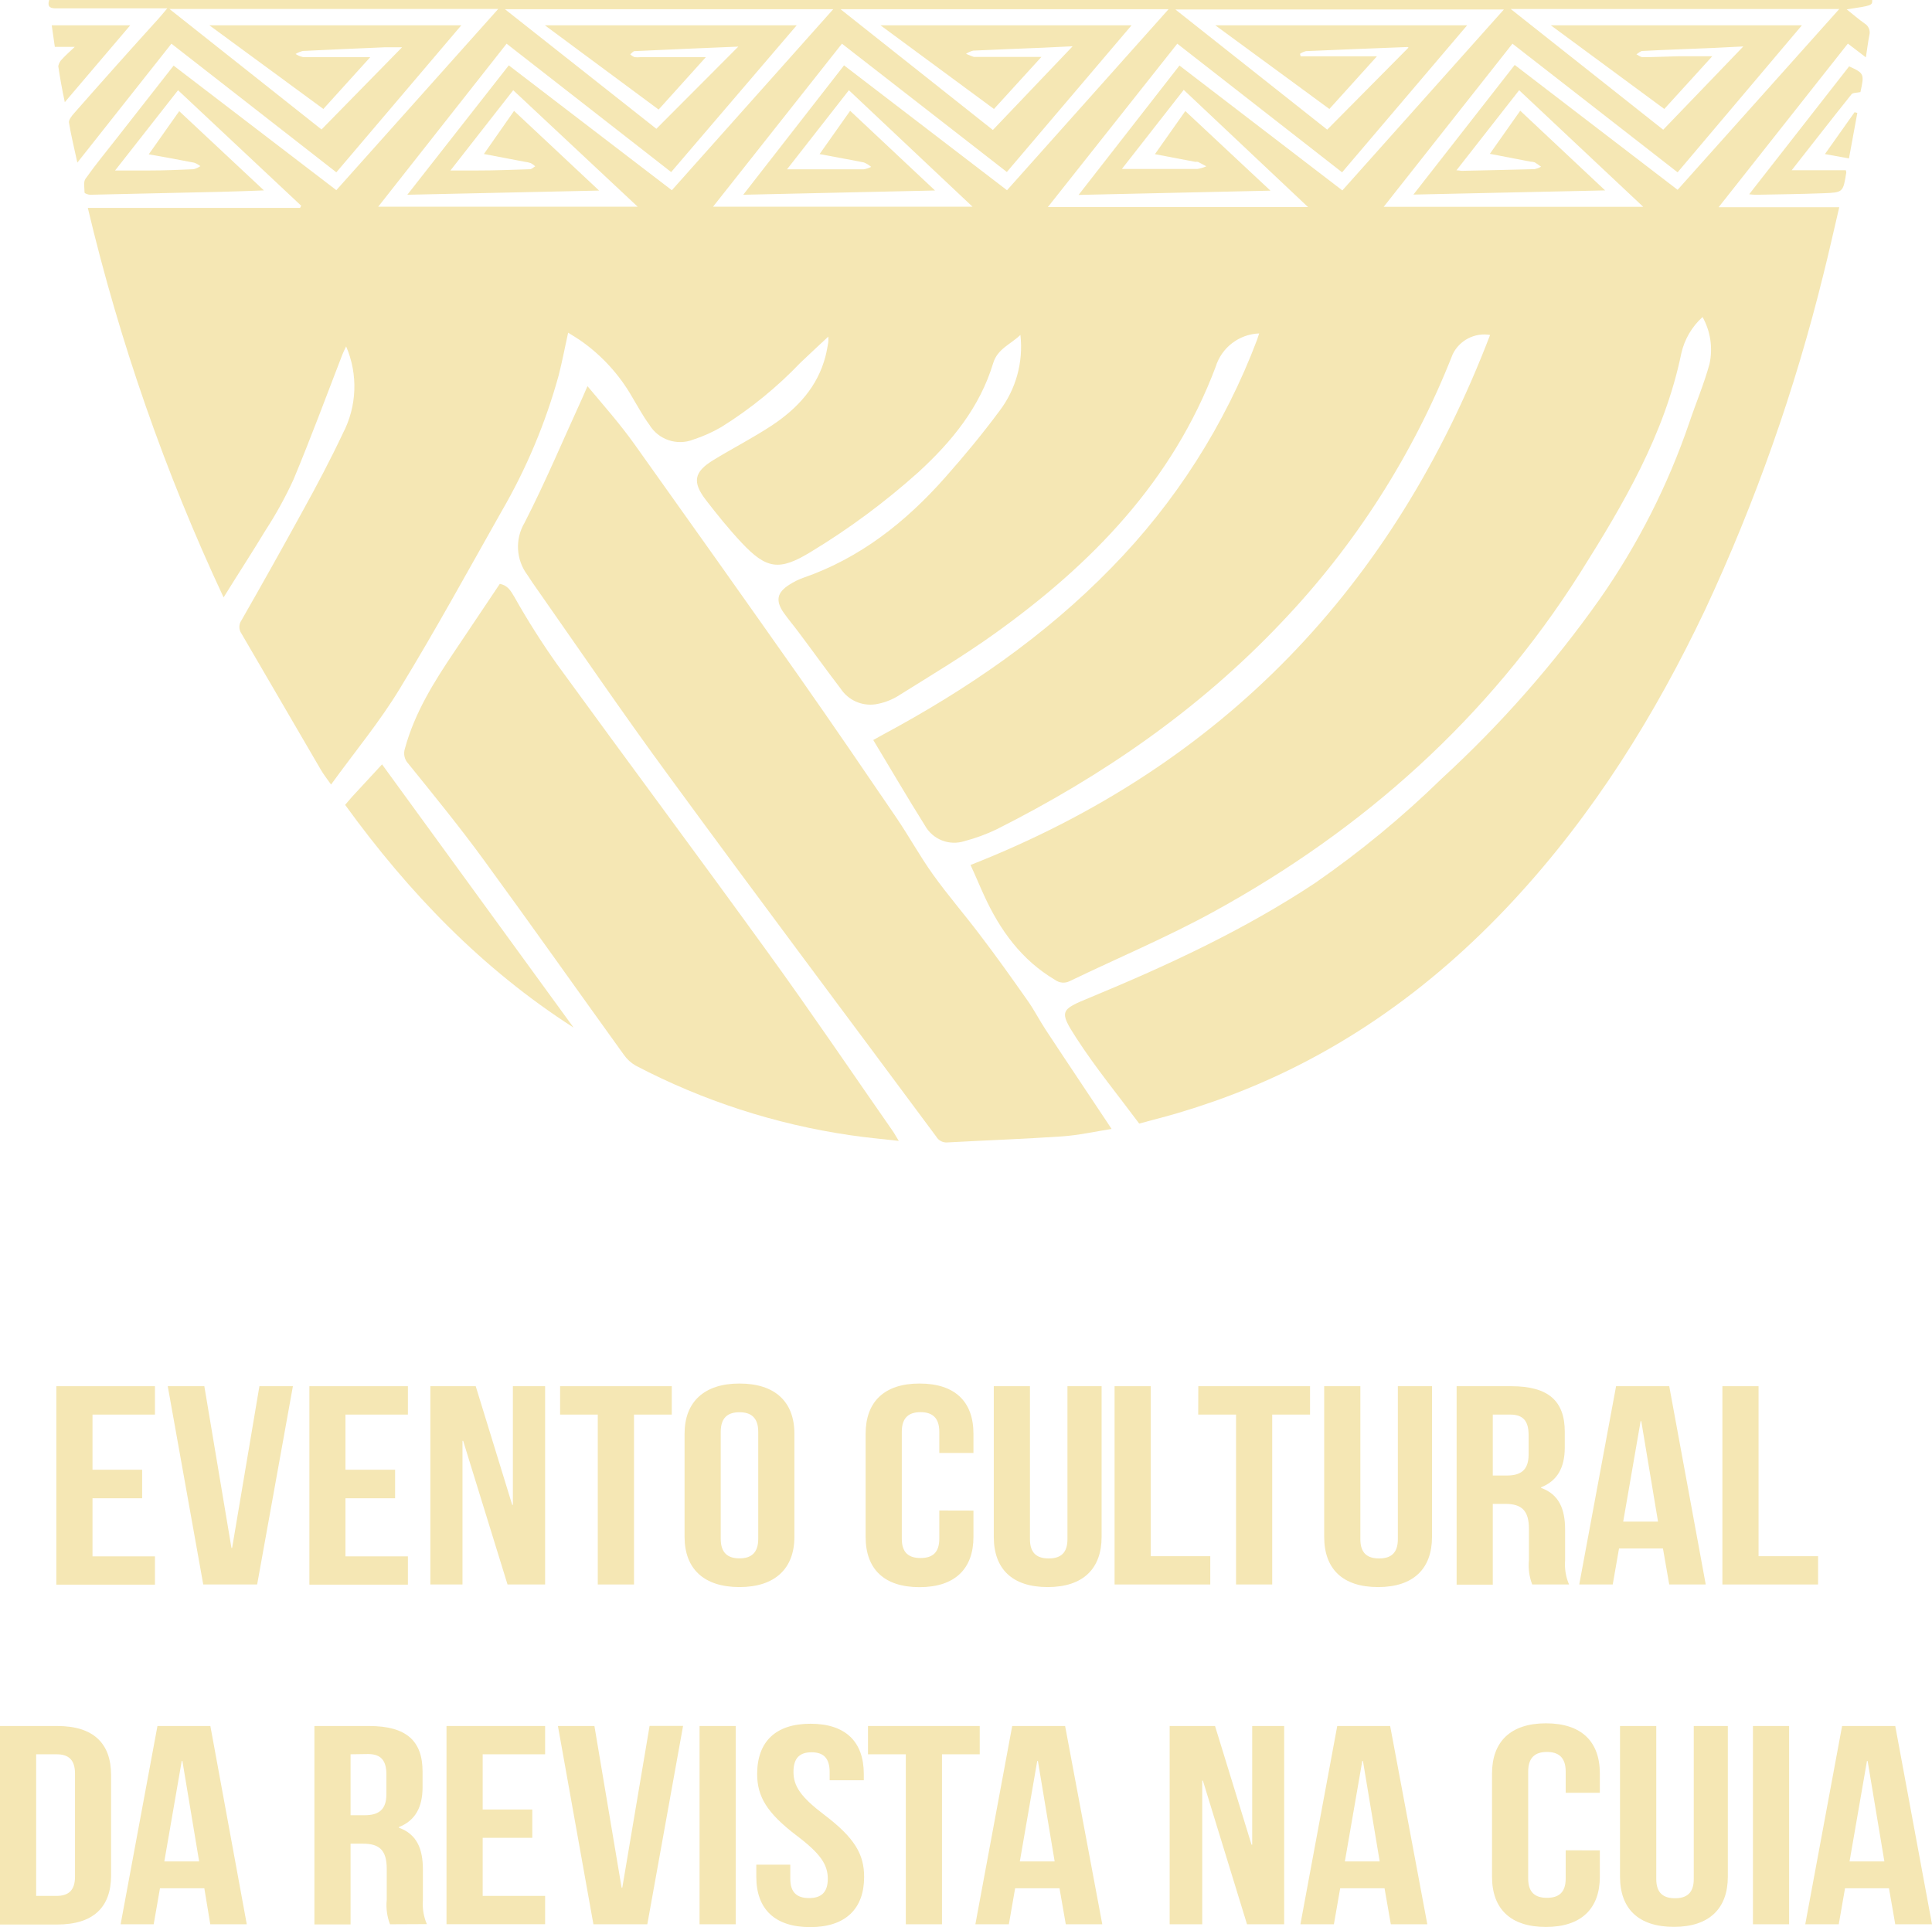
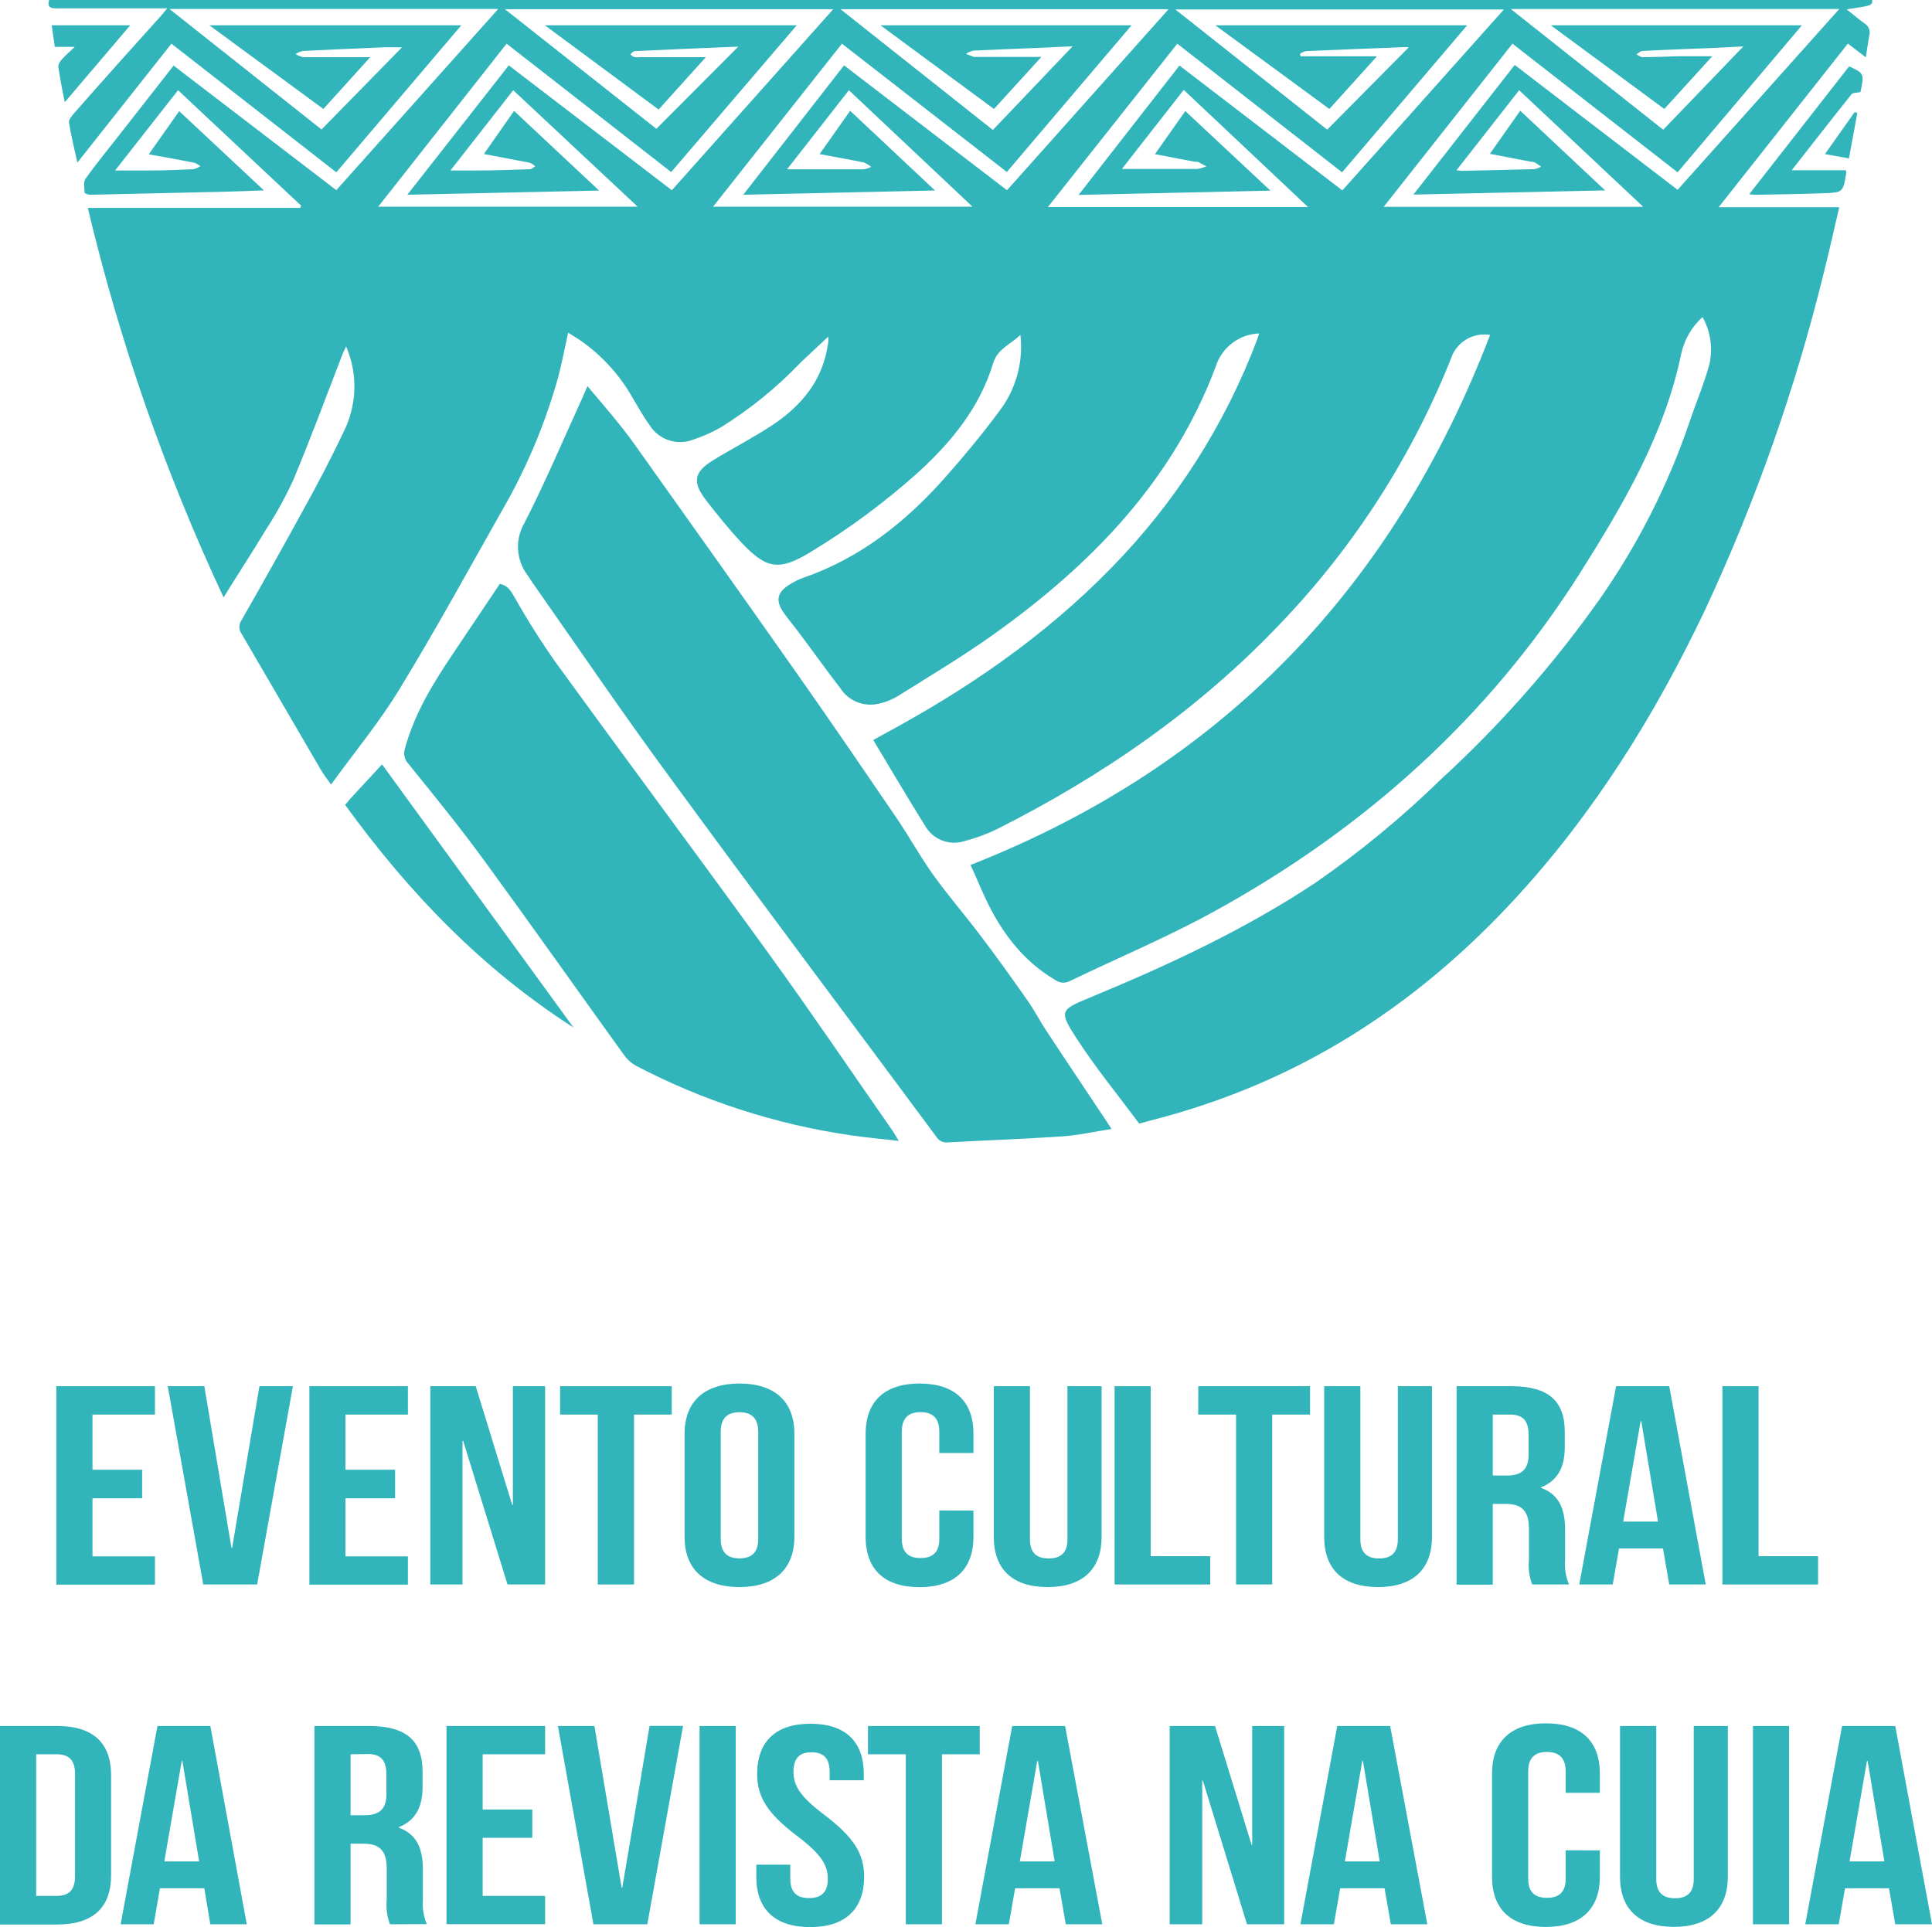
<svg xmlns="http://www.w3.org/2000/svg" id="Camada_1" data-name="Camada 1" viewBox="0 0 230.8 230.23">
  <defs>
-     <style>.cls-1{isolation:isolate;}.cls-2{fill:#f5e7b4;}</style>
+     <style>.cls-1{isolation:isolate;}.cls-2{fill:#31b5bb;}</style>
  </defs>
  <g class="cls-1">
    <g class="cls-1">
      <path class="cls-2" d="M12.64,175.59h5.93V179H12.64v6.94H20.1v3.38H8.32V165.61H20.1V169H12.64Z" transform="translate(-1.59 0.02)" />
      <path class="cls-2" d="M29.24,184.93h.08l3.26-19.32h4L32.31,189.3H25.87l-4.24-23.69H26Z" transform="translate(-1.59 0.02)" />
      <path class="cls-2" d="M42.86,175.59h5.93V179H42.86v6.94h7.46v3.38H38.55V165.61H50.32V169H42.86Z" transform="translate(-1.59 0.02)" />
      <path class="cls-2" d="M56.92,172.14h-.08V189.3H53V165.61h5.42l4.36,14.18h.08V165.61h3.85V189.3H62.22Z" transform="translate(-1.59 0.02)" />
      <path class="cls-2" d="M68.5,165.61H81.84V169H77.33V189.3H73V169H68.5Z" transform="translate(-1.59 0.02)" />
      <path class="cls-2" d="M83.37,171.29c0-3.79,2.32-6,6.56-6s6.56,2.17,6.56,6v12.32c0,3.79-2.32,6-6.56,6s-6.56-2.17-6.56-6Zm4.32,12.56c0,1.69.86,2.33,2.24,2.33s2.24-.64,2.24-2.33V171.06c0-1.69-.86-2.34-2.24-2.34s-2.24.64-2.24,2.34Z" transform="translate(-1.59 0.02)" />
      <path class="cls-2" d="M117.88,180.47v3.15c0,3.79-2.2,6-6.44,6s-6.44-2.17-6.44-6V171.29c0-3.79,2.2-6,6.44-6s6.44,2.17,6.44,6v2.3H113.8v-2.54c0-1.69-.86-2.34-2.24-2.34s-2.24.64-2.24,2.34v12.79c0,1.69.86,2.3,2.24,2.3s2.24-.61,2.24-2.3v-3.38Z" transform="translate(-1.59 0.02)" />
      <path class="cls-2" d="M124.63,165.61v18.28c0,1.69.86,2.3,2.24,2.3s2.24-.61,2.24-2.3V165.61h4.08v18c0,3.79-2.2,6-6.44,6s-6.44-2.17-6.44-6v-18Z" transform="translate(-1.59 0.02)" />
    </g>
    <g class="cls-1">
      <path class="cls-2" d="M134.74,165.61h4.32v20.31h7.11v3.38H134.74Z" transform="translate(-1.59 0.02)" />
    </g>
    <g class="cls-1">
      <path class="cls-2" d="M144.74,165.61h13.35V169h-4.52V189.3h-4.32V169h-4.52Z" transform="translate(-1.59 0.02)" />
      <path class="cls-2" d="M164.1,165.61v18.28c0,1.69.86,2.3,2.24,2.3s2.24-.61,2.24-2.3V165.61h4.08v18c0,3.79-2.2,6-6.44,6s-6.44-2.17-6.44-6v-18Z" transform="translate(-1.59 0.02)" />
      <path class="cls-2" d="M184.63,189.3a6.35,6.35,0,0,1-.39-2.91v-3.72c0-2.2-.86-3-2.83-3h-1.49v9.65H175.6V165.61h6.52c4.48,0,6.4,1.79,6.4,5.45v1.86c0,2.44-.9,4-2.83,4.77v.07c2.16.78,2.87,2.54,2.87,5v3.66a6.1,6.1,0,0,0,.47,2.88ZM179.92,169v7.28h1.69c1.61,0,2.59-.61,2.59-2.5v-2.34c0-1.69-.67-2.44-2.2-2.44Z" transform="translate(-1.59 0.02)" />
      <path class="cls-2" d="M205.36,189.3H201l-.75-4.3H195l-.75,4.3h-4l4.4-23.69H201Zm-9.86-7.51h4.16l-2-12h-.08Z" transform="translate(-1.59 0.02)" />
      <path class="cls-2" d="M207.35,165.61h4.32v20.31h7.11v3.38H207.35Z" transform="translate(-1.59 0.02)" />
    </g>
    <g class="cls-1">
      <path class="cls-2" d="M1.59,206.21H8.42c4.32,0,6.44,2.06,6.44,5.86v12c0,3.79-2.12,5.86-6.44,5.86H1.59Zm4.32,3.38v16.92H8.35c1.37,0,2.2-.61,2.2-2.3V211.89c0-1.69-.82-2.3-2.2-2.3Z" transform="translate(-1.59 0.02)" />
    </g>
    <g class="cls-1">
      <path class="cls-2" d="M31.07,229.9H26.71L26,225.6h-5.3l-.75,4.3H16l4.4-23.69h6.32Zm-9.85-7.51h4.16l-2-12h-.08Z" transform="translate(-1.59 0.02)" />
      <path class="cls-2" d="M48.18,229.9a6.36,6.36,0,0,1-.39-2.91v-3.72c0-2.2-.86-3-2.83-3H43.47v9.65H39.15V206.21h6.52c4.48,0,6.4,1.79,6.4,5.45v1.86c0,2.44-.9,4-2.83,4.77v.07c2.16.78,2.87,2.54,2.87,5V227a6.11,6.11,0,0,0,.47,2.88Zm-4.71-20.31v7.28h1.69c1.61,0,2.59-.61,2.59-2.5V212c0-1.69-.67-2.44-2.2-2.44Z" transform="translate(-1.59 0.02)" />
      <path class="cls-2" d="M59.25,216.19h5.93v3.38H59.25v6.94h7.46v3.38H54.93V206.21H66.71v3.38H59.25Z" transform="translate(-1.59 0.02)" />
      <path class="cls-2" d="M75.85,225.53h.08l3.26-19.33h4L78.92,229.9H72.48l-4.24-23.69H72.6Z" transform="translate(-1.59 0.02)" />
      <path class="cls-2" d="M85.16,206.21h4.32V229.9H85.16Z" transform="translate(-1.59 0.02)" />
      <path class="cls-2" d="M98.42,205.94c4.2,0,6.36,2.17,6.36,6v.75H100.7v-1c0-1.69-.79-2.34-2.16-2.34s-2.16.64-2.16,2.34.86,3,3.69,5.14c3.61,2.74,4.75,4.7,4.75,7.41,0,3.79-2.2,6-6.44,6s-6.44-2.17-6.44-6v-1.46H96v1.69c0,1.69.86,2.3,2.24,2.3s2.24-.61,2.24-2.3-.86-3-3.69-5.14c-3.61-2.74-4.75-4.7-4.75-7.41C92.06,208.1,94.22,205.94,98.42,205.94Z" transform="translate(-1.59 0.02)" />
    </g>
    <g class="cls-1">
      <path class="cls-2" d="M105.28,206.21h13.35v3.38h-4.51V229.9H109.8V209.59h-4.52Z" transform="translate(-1.59 0.02)" />
    </g>
    <g class="cls-1">
      <path class="cls-2" d="M133.27,229.9h-4.36l-.75-4.3h-5.3l-.75,4.3h-4l4.4-23.69h6.32Zm-9.85-7.51h4.16l-2-12h-.08Z" transform="translate(-1.59 0.02)" />
      <path class="cls-2" d="M145.29,212.74h-.08V229.9h-3.89V206.21h5.42l4.36,14.18h.08V206.21H155V229.9h-4.44Z" transform="translate(-1.59 0.02)" />
      <path class="cls-2" d="M172.1,229.9h-4.36l-.75-4.3h-5.3l-.75,4.3h-4l4.4-23.69h6.32Zm-9.85-7.51h4.16l-2-12h-.08Z" transform="translate(-1.59 0.02)" />
      <path class="cls-2" d="M192.71,221.07v3.15c0,3.79-2.2,6-6.44,6s-6.44-2.17-6.44-6V211.89c0-3.79,2.2-6,6.44-6s6.44,2.17,6.44,6v2.3h-4.08v-2.54c0-1.69-.86-2.34-2.24-2.34s-2.24.64-2.24,2.34v12.79c0,1.69.86,2.3,2.24,2.3s2.24-.61,2.24-2.3v-3.38Z" transform="translate(-1.59 0.02)" />
      <path class="cls-2" d="M199.45,206.21v18.28c0,1.69.86,2.3,2.24,2.3s2.24-.61,2.24-2.3V206.21H208v18c0,3.79-2.2,6-6.44,6s-6.44-2.17-6.44-6v-18Z" transform="translate(-1.59 0.02)" />
      <path class="cls-2" d="M211,206.21h4.32V229.9H211Z" transform="translate(-1.59 0.02)" />
      <path class="cls-2" d="M232.39,229.9H228l-.75-4.3H222l-.75,4.3h-4l4.4-23.69H228Zm-9.85-7.51h4.16l-2-12h-.08Z" transform="translate(-1.59 0.02)" />
    </g>
  </g>
  <path class="cls-2" d="M221.31,24.74c-.66,2.8-1.24,5.44-1.9,8.05a218,218,0,0,1-14.1,40c-6,12.65-13.34,24.44-22.89,34.75-10,10.8-21.74,19.08-35.71,24q-2.13.75-4.31,1.4c-1.55.46-3.11.85-4.72,1.29-2.53-3.4-5.21-6.67-7.49-10.19-2.12-3.27-1.93-3.41,1.59-4.86,9.33-3.86,18.47-8.1,26.92-13.7A116.89,116.89,0,0,0,173.83,93a134.44,134.44,0,0,0,18.86-21.43A84.16,84.16,0,0,0,203.4,50.47c.78-2.32,1.75-4.59,2.41-7a8,8,0,0,0-.83-5.61,8.33,8.33,0,0,0-2.54,4.35c-2,9.7-6.94,18.06-12.11,26.26-11,17.36-25.85,30.62-43.78,40.46-5.56,3.05-11.45,5.52-17.17,8.28a1.67,1.67,0,0,1-1.75-.15c-4-2.36-6.59-5.95-8.48-10.09-.53-1.15-1-2.31-1.62-3.64C147.68,91.49,168.09,70.06,179.6,40a4.2,4.2,0,0,0-4.47,2.31,98.65,98.65,0,0,1-20.48,32.07c-9.79,10.34-21.31,18.3-34,24.69a21.54,21.54,0,0,1-3.84,1.41,4,4,0,0,1-4.73-1.87c-2.09-3.33-4.07-6.73-6.17-10.21l1.19-.66c10-5.37,19.28-11.73,27.24-19.9a78.69,78.69,0,0,0,17.43-27.28c.09-.25.16-.51.24-.74a5.66,5.66,0,0,0-5.2,4C141.68,57.46,132,67.39,120.44,75.67c-3.77,2.7-7.76,5.08-11.69,7.54a7.49,7.49,0,0,1-2.56.92A4.25,4.25,0,0,1,102,82.24C100.27,80,98.69,77.77,97,75.53c-.58-.79-1.23-1.54-1.79-2.34-1-1.44-.8-2.42.68-3.35a7.83,7.83,0,0,1,1.6-.8c6.85-2.36,12.31-6.7,17-12,2.26-2.55,4.44-5.18,6.47-7.92A12.64,12.64,0,0,0,123.49,40c-1.22,1.16-2.74,1.66-3.26,3.39-1.59,5.25-4.93,9.35-8.92,13a85.48,85.48,0,0,1-12.87,9.54c-3.75,2.29-5.28,2.07-8.28-1.13-1.51-1.61-2.91-3.35-4.26-5.1-1.63-2.13-1.4-3.33.88-4.73s4.79-2.68,7.07-4.19c3-2,5.42-4.59,6.36-8.25.14-.54.23-1.1.33-1.65a5.08,5.08,0,0,0,0-.68c-1.21,1.13-2.28,2.12-3.33,3.12A48.57,48.57,0,0,1,87.77,51a17.29,17.29,0,0,1-3.35,1.5,4.3,4.3,0,0,1-5.27-1.79c-.74-1-1.35-2.14-2-3.22a20.87,20.87,0,0,0-6.28-6.87c-.43-.29-.88-.56-1.41-.89-.39,1.78-.71,3.45-1.13,5.1a68.58,68.58,0,0,1-6.84,16.28c-4,7.08-7.89,14.19-12.12,21.12C47,86.16,44,89.77,41.14,93.72c-.51-.72-.89-1.2-1.2-1.73q-4.76-8.14-9.5-16.3a1.38,1.38,0,0,1,0-1.6Q34.17,67.57,37.77,61c1.66-3,3.31-6.12,4.79-9.26a12.1,12.1,0,0,0,.38-10.37c-.19.4-.34.69-.46,1-1.93,5-3.78,10-5.83,14.91a47.21,47.21,0,0,1-3.35,6.08c-1.58,2.62-3.25,5.17-5,8A241.46,241.46,0,0,1,12.08,24.82H37.44l.13-.26L22.86,10.76l-7.52,9.59h4.1c1.76,0,3.51-.07,5.27-.15a2.58,2.58,0,0,0,.82-.37,2.85,2.85,0,0,0-.74-.41c-1.75-.35-3.51-.66-5.43-1L23,13.26l10.12,9.47c-1.89.06-3.51.14-5.14.17l-15.61.35c-.24,0-.68-.16-.68-.26,0-.55-.16-1.26.11-1.64,1.15-1.64,2.44-3.19,3.67-4.77l6.86-8.76L41.77,22.7,61.11,1.05H21.83L40,15.45l9.62-9.82H47.57q-4.9.2-9.8.44a3,3,0,0,0-.87.36,2.74,2.74,0,0,0,.92.38h8L40.22,13,26.6,3H56.7L41.77,20.57,22.07,5.2,10.83,19.41c-.37-1.72-.75-3.24-1-4.78-.05-.34.34-.81.62-1.13q5-5.69,10.12-11.34c.28-.31.54-.63,1-1.18H8.34c-.68,0-1.13-.1-.88-1H225.25c0,.66,0,.66-3.05,1.12.79.62,1.43,1.19,2.13,1.68a1.27,1.27,0,0,1,.57,1.44c-.16.82-.26,1.65-.41,2.61l-2.15-1.64L206.9,24.74Zm-38.77-17L202,22.66l19.31-21.6H182.07l18.21,14.42,9.57-9.95-3.61.18c-2.81.12-5.62.21-8.43.36-.25,0-.49.26-.73.4.25.12.49.34.74.34,1.44,0,2.88-.08,4.32-.11h4L200.41,13,186.85,3h30L202,20.57,182.27,5.2,166.89,24.69h31L183.07,10.76l-7.49,9.57c.35,0,.51.07.67.06,2.88-.06,5.77-.12,8.65-.2a2.73,2.73,0,0,0,.79-.29,7.93,7.93,0,0,0-.76-.52,2,2,0,0,0-.52-.09l-4.84-.93,3.63-5.15,10.14,9.52-22.9.5ZM86.77,24.68h31L103,10.76l-7.39,9.45h9.17a3.12,3.12,0,0,0,.88-.29,3.1,3.1,0,0,0-.87-.53c-1.71-.35-3.43-.64-5.29-1l3.65-5.17,10.14,9.52-22.91.51L102.42,7.79l19.47,14.92,19.3-21.63H102L120.2,15.51l9.53-10-3.55.17c-2.78.12-5.55.21-8.33.35a2.73,2.73,0,0,0-.86.38c.31.13.62.26.93.37H126L120.33,13,106.77,3h30l-14.9,17.53L102.17,5.2ZM66.68,3H96.77l-15,17.54L62.11,5.2,46.77,24.68h31L62.9,10.76l-7.5,9.59h3.28c2.07,0,4.15-.08,6.22-.15.21,0,.42-.23.63-.35a2.69,2.69,0,0,0-.53-.38,3.51,3.51,0,0,0-.72-.16l-4.88-.93L63,13.23l10.16,9.52-22.91.5L62.37,7.79,81.85,22.71,101.13,1.08H61.91L80,15.37l9.79-9.82c-4.12.17-8.25.34-12.39.54-.18,0-.35.25-.52.38a1.66,1.66,0,0,0,.52.34,3.44,3.44,0,0,0,.73,0h7.78l-5.64,6.26ZM176.86,3,161.92,20.57,142.23,5.2,126.77,24.72h31.08L143,10.72l-7.39,9.45h9a4.08,4.08,0,0,0,1.09-.32l-1-.53a1.32,1.32,0,0,0-.31,0l-4.83-.92,3.63-5.15,10.17,9.51-22.92.51L142.49,7.81l19.46,14.92,19.3-21.62H142l18.14,14.36,9.71-9.8a.2.2,0,0,0-.12-.07c-4,.15-8.08.31-12.12.49a2.2,2.2,0,0,0-.72.32l.08.3h9.11L160.4,13,146.77,3Z" transform="translate(-1.59 0.02)" />
  <path class="cls-2" d="M71.77,46.12c2,2.38,3.89,4.53,5.56,6.86Q87.33,67,97.18,81c3.88,5.53,7.69,11.1,11.49,16.68,1.52,2.23,2.82,4.62,4.39,6.81,1.76,2.46,3.74,4.74,5.56,7.15,2,2.61,3.88,5.27,5.76,7.94.78,1.11,1.4,2.34,2.15,3.47,2.43,3.7,4.9,7.37,7.35,11.06l.5.76c-2,.32-4,.76-5.91.89-4.55.31-9.12.47-13.68.72a1.41,1.41,0,0,1-1.36-.7c-10.62-14.33-21.34-28.58-31.88-43C76,85.23,70.64,77.36,65.19,69.58c-.2-.29-.39-.59-.58-.88a5.62,5.62,0,0,1-.35-6.27c2.51-4.9,4.65-10,6.94-15Z" transform="translate(-1.59 0.02)" />
  <path class="cls-2" d="M61.3,69.74c.94.19,1.29.81,1.73,1.55a92.13,92.13,0,0,0,5.06,8c8.39,11.55,16.92,23,25.28,34.56,5.07,7,9.92,14.17,14.86,21.26.22.31.39.65.73,1.19-2.08-.24-3.95-.4-5.8-.68a80.22,80.22,0,0,1-25.62-8.31A4.43,4.43,0,0,1,76.11,126c-5.59-7.76-11.1-15.57-16.74-23.29-2.86-3.92-5.93-7.68-9-11.48a1.8,1.8,0,0,1-.41-1.8c1.16-4.28,3.49-8,5.91-11.59Z" transform="translate(-1.59 0.02)" />
  <path class="cls-2" d="M70.11,122.76c-10.92-7-19.71-16.14-27.29-26.61.31-.36.57-.68.86-1l3.55-3.84Z" transform="translate(-1.59 0.02)" />
  <path class="cls-2" d="M215.63,20.32h6.46a1,1,0,0,1,.06.27c-.38,2.39-.38,2.39-2.77,2.48-2.63.1-5.27.13-7.91.18a6,6,0,0,1-.92-.06L222.49,7.91c1.8.82,1.83.91,1.35,3.07-.42.1-.9.06-1.07.27C220.41,14.2,218.08,17.2,215.63,20.32Z" transform="translate(-1.59 0.02)" />
  <path class="cls-2" d="M9.33,12.19C9,10.62,8.75,9.26,8.55,7.88A1.63,1.63,0,0,1,9.05,7c.4-.44.85-.83,1.47-1.42H8.14L7.77,3h9.38Z" transform="translate(-1.59 0.02)" />
  <path class="cls-2" d="M223.47,13.47l-1,5.44-2.87-.52,3.54-5Z" transform="translate(-1.59 0.02)" />
</svg>
